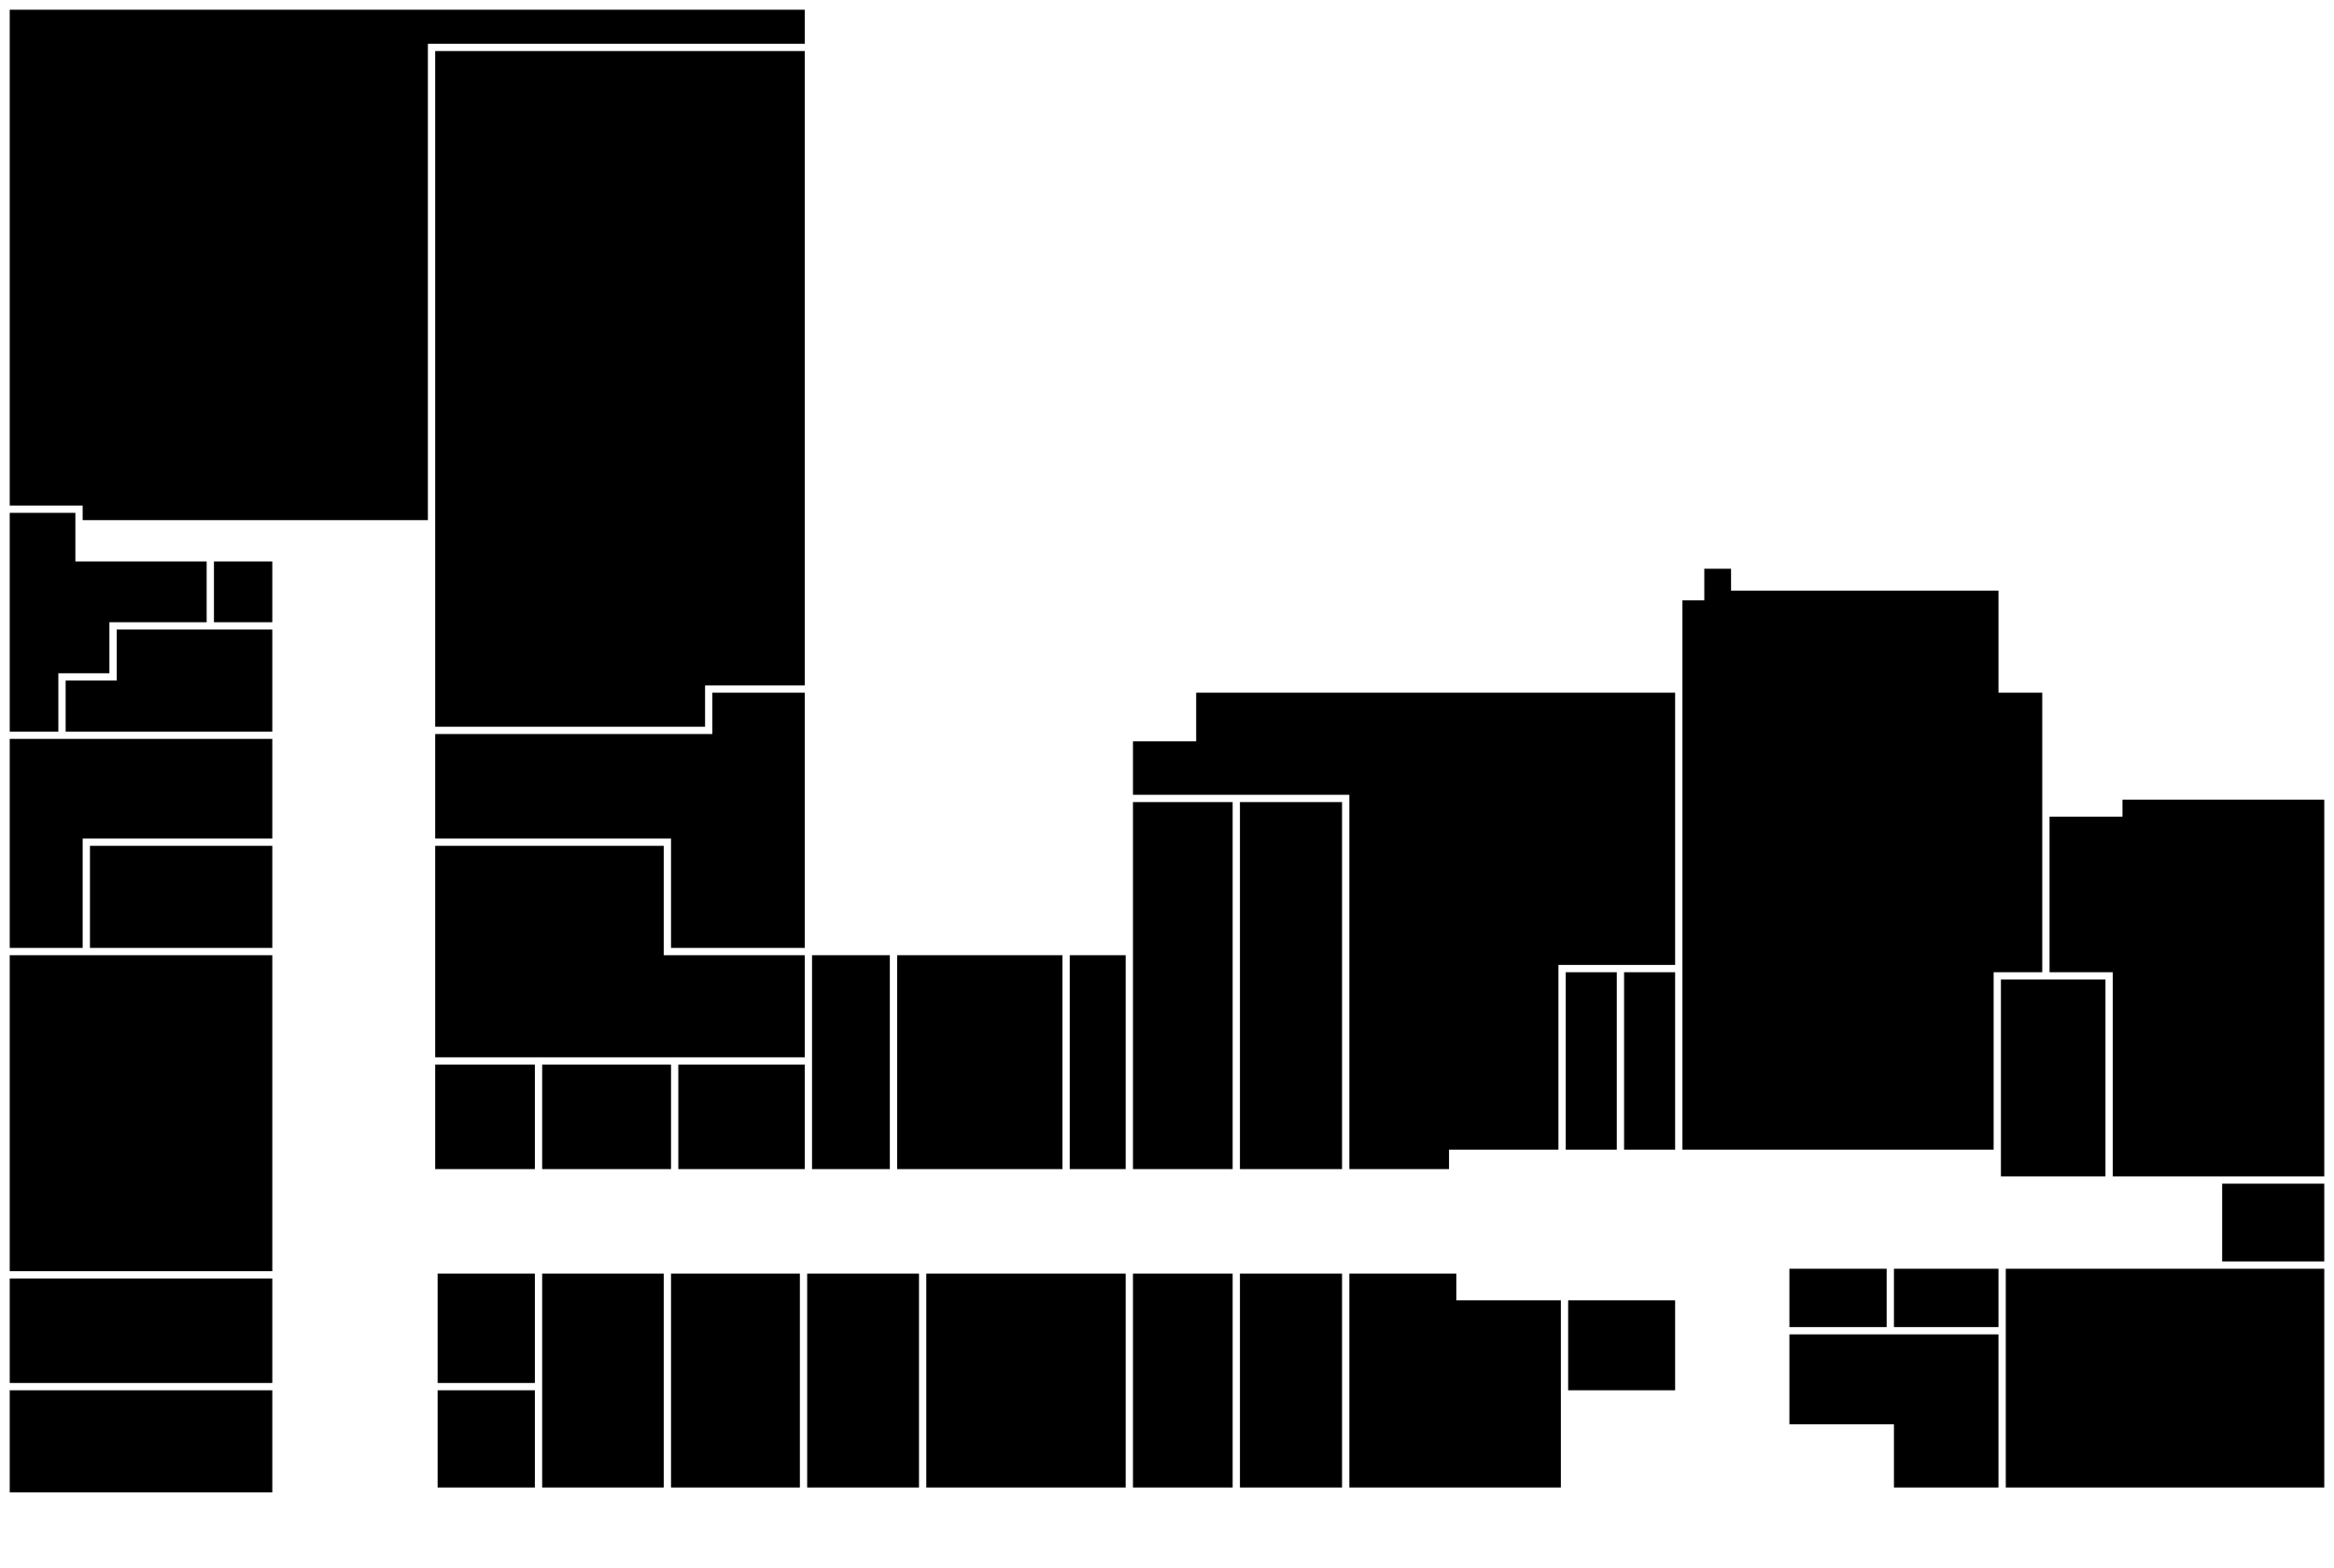
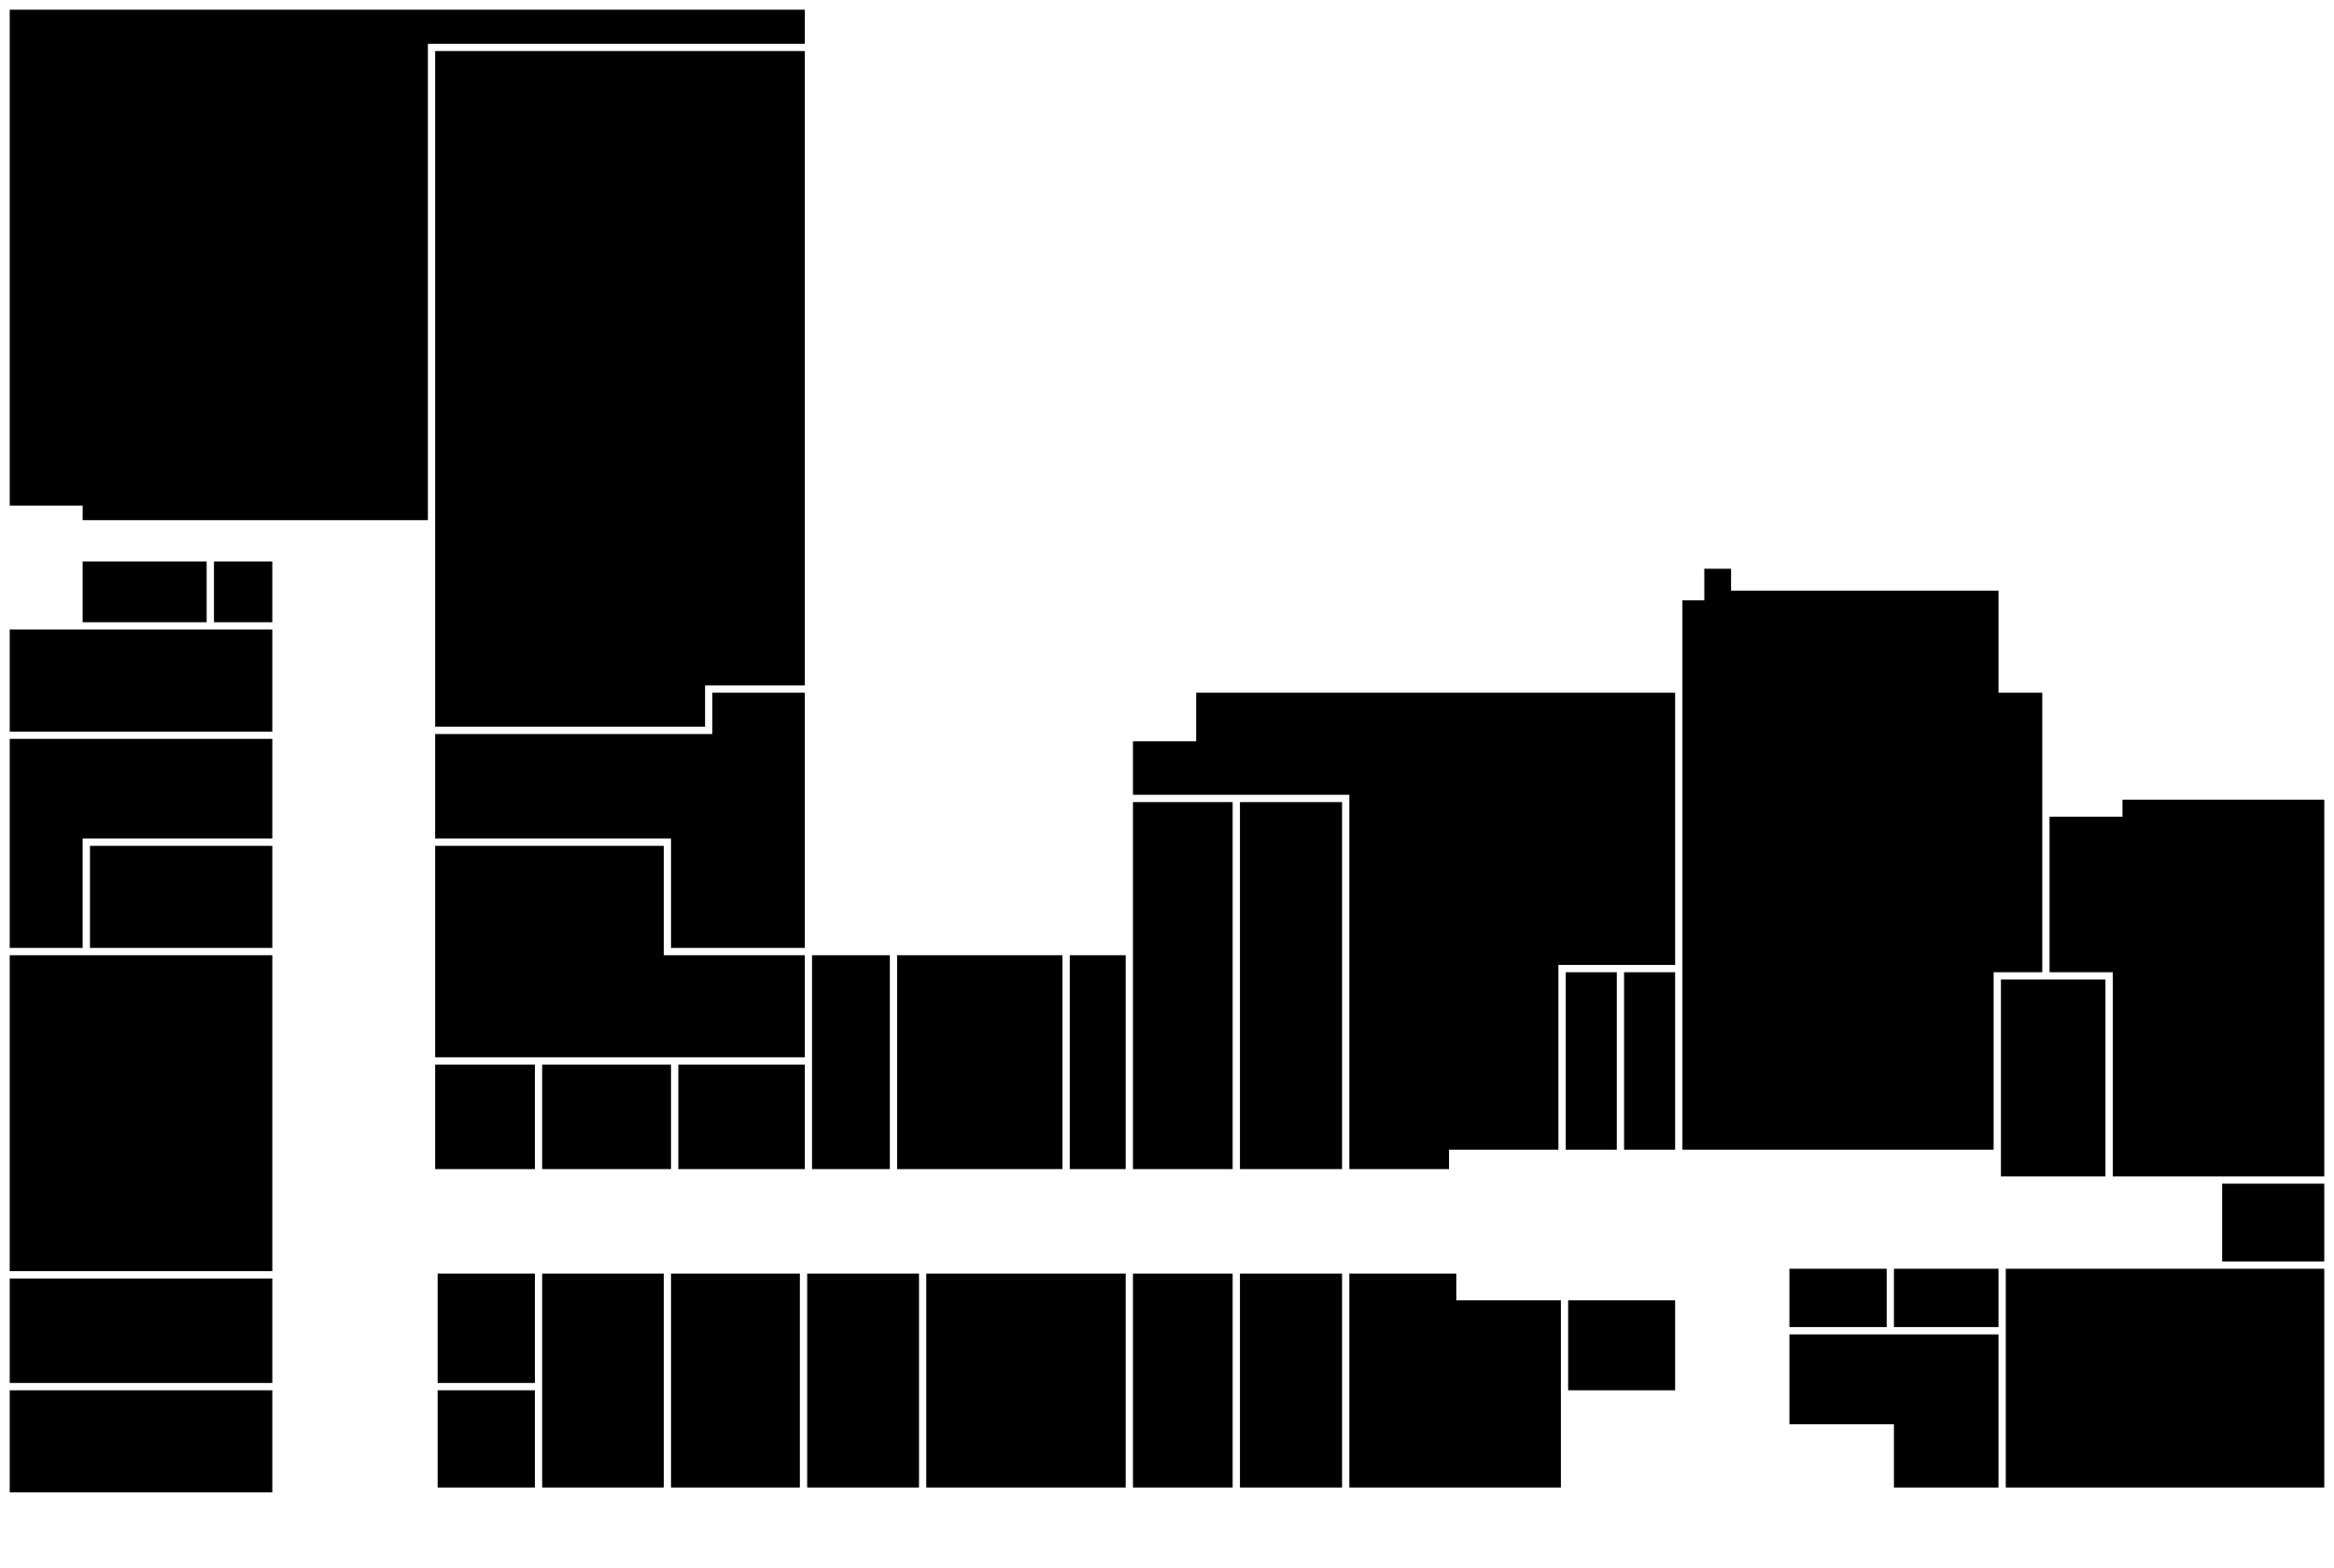
<svg xmlns="http://www.w3.org/2000/svg" version="1.0" width="960pt" height="645pt" viewBox="0 0 960 645" preserveAspectRatio="xMidYMid meet">
  <g transform="translate(0,645) scale(0.1,-0.1)" fill="#000000" stroke="none">
    <path d="M40 5390 l0 -1020 150 0 150 0 0 -30 0 -30 710 0 710 0 0 980 0 980 775 0 775 0 0 70 0 70 -1635 0 -1635 0 0 -1020z" />
    <path d="M1790 4850 l0 -1390 555 0 555 0 0 85 0 85 205 0 205 0 0 1305 0 1305 -760 0 -760 0 0 -1390z" />
-     <path d="M40 3890 l0 -450 100 0 100 0 0 120 0 120 105 0 105 0 0 105 0 105 200 0 200 0 0 125 0 125 -270 0 -270 0 0 100 0 100 -135 0 -135 0 0 -450z" />
+     <path d="M340 4015 l0 -125 255 0 255 0 0 125 0 125 -255 0 -255 0 0 -125z" />
    <path d="M880 4015 l0 -125 120 0 120 0 0 125 0 125 -120 0 -120 0 0 -125z" />
    <path d="M7010 4045 l0 -65 -45 0 -45 0 0 -1130 0 -1130 640 0 640 0 0 365 0 365 100 0 100 0 0 575 0 575 -90 0 -90 0 0 210 0 210 -550 0 -550 0 0 45 0 45 -55 0 -55 0 0 -65z" />
-     <path d="M480 3755 l0 -105 -105 0 -105 0 0 -105 0 -105 425 0 425 0 0 210 0 210 -320 0 -320 0 0 -105z" />
+     <path d="M40 3650 l0 -210 540 0 540 0 0 210 0 210 -540 0 -540 0 0 -210z" />
    <path d="M2930 3515 l0 -85 -570 0 -570 0 0 -215 0 -215 485 0 485 0 0 -225 0 -225 275 0 275 0 0 525 0 525 -190 0 -190 0 0 -85z" />
    <path d="M4920 3500 l0 -100 -130 0 -130 0 0 -110 0 -110 445 0 445 0 0 -770 0 -770 205 0 205 0 0 40 0 40 225 0 225 0 0 380 0 380 240 0 240 0 0 560 0 560 -985 0 -985 0 0 -100z" />
    <path d="M40 2980 l0 -430 150 0 150 0 0 225 0 225 390 0 390 0 0 205 0 205 -540 0 -540 0 0 -430z" />
    <path d="M8730 3125 l0 -35 -150 0 -150 0 0 -320 0 -320 130 0 130 0 0 -420 0 -420 435 0 435 0 0 775 0 775 -415 0 -415 0 0 -35z" />
    <path d="M4660 2395 l0 -755 205 0 205 0 0 755 0 755 -205 0 -205 0 0 -755z" />
    <path d="M5100 2395 l0 -755 210 0 210 0 0 755 0 755 -210 0 -210 0 0 -755z" />
    <path d="M370 2760 l0 -210 375 0 375 0 0 210 0 210 -375 0 -375 0 0 -210z" />
    <path d="M1790 2535 l0 -435 760 0 760 0 0 210 0 210 -290 0 -290 0 0 225 0 225 -470 0 -470 0 0 -435z" />
    <path d="M40 1870 l0 -650 540 0 540 0 0 650 0 650 -540 0 -540 0 0 -650z" />
    <path d="M3340 2080 l0 -440 160 0 160 0 0 440 0 440 -160 0 -160 0 0 -440z" />
    <path d="M3690 2080 l0 -440 340 0 340 0 0 440 0 440 -340 0 -340 0 0 -440z" />
    <path d="M4400 2080 l0 -440 115 0 115 0 0 440 0 440 -115 0 -115 0 0 -440z" />
    <path d="M6440 2085 l0 -365 105 0 105 0 0 365 0 365 -105 0 -105 0 0 -365z" />
    <path d="M6680 2085 l0 -365 105 0 105 0 0 365 0 365 -105 0 -105 0 0 -365z" />
    <path d="M8230 2015 l0 -405 215 0 215 0 0 405 0 405 -215 0 -215 0 0 -405z" />
    <path d="M1790 1855 l0 -215 205 0 205 0 0 215 0 215 -205 0 -205 0 0 -215z" />
    <path d="M2230 1855 l0 -215 265 0 265 0 0 215 0 215 -265 0 -265 0 0 -215z" />
    <path d="M2790 1855 l0 -215 260 0 260 0 0 215 0 215 -260 0 -260 0 0 -215z" />
    <path d="M9140 1420 l0 -160 210 0 210 0 0 160 0 160 -210 0 -210 0 0 -160z" />
    <path d="M7360 1110 l0 -120 200 0 200 0 0 120 0 120 -200 0 -200 0 0 -120z" />
    <path d="M7790 1110 l0 -120 215 0 215 0 0 120 0 120 -215 0 -215 0 0 -120z" />
    <path d="M8250 780 l0 -450 655 0 655 0 0 450 0 450 -655 0 -655 0 0 -450z" />
    <path d="M1800 985 l0 -225 200 0 200 0 0 225 0 225 -200 0 -200 0 0 -225z" />
    <path d="M2230 770 l0 -440 250 0 250 0 0 440 0 440 -250 0 -250 0 0 -440z" />
    <path d="M2760 770 l0 -440 265 0 265 0 0 440 0 440 -265 0 -265 0 0 -440z" />
    <path d="M3320 770 l0 -440 230 0 230 0 0 440 0 440 -230 0 -230 0 0 -440z" />
    <path d="M3810 770 l0 -440 410 0 410 0 0 440 0 440 -410 0 -410 0 0 -440z" />
    <path d="M4660 770 l0 -440 205 0 205 0 0 440 0 440 -205 0 -205 0 0 -440z" />
    <path d="M5100 770 l0 -440 210 0 210 0 0 440 0 440 -210 0 -210 0 0 -440z" />
    <path d="M5550 770 l0 -440 435 0 435 0 0 385 0 385 -215 0 -215 0 0 55 0 55 -220 0 -220 0 0 -440z" />
    <path d="M40 975 l0 -215 540 0 540 0 0 215 0 215 -540 0 -540 0 0 -215z" />
    <path d="M6450 915 l0 -185 220 0 220 0 0 185 0 185 -220 0 -220 0 0 -185z" />
    <path d="M7360 775 l0 -185 215 0 215 0 0 -130 0 -130 215 0 215 0 0 315 0 315 -430 0 -430 0 0 -185z" />
    <path d="M40 520 l0 -210 540 0 540 0 0 210 0 210 -540 0 -540 0 0 -210z" />
    <path d="M1800 530 l0 -200 200 0 200 0 0 200 0 200 -200 0 -200 0 0 -200z" />
  </g>
</svg>
